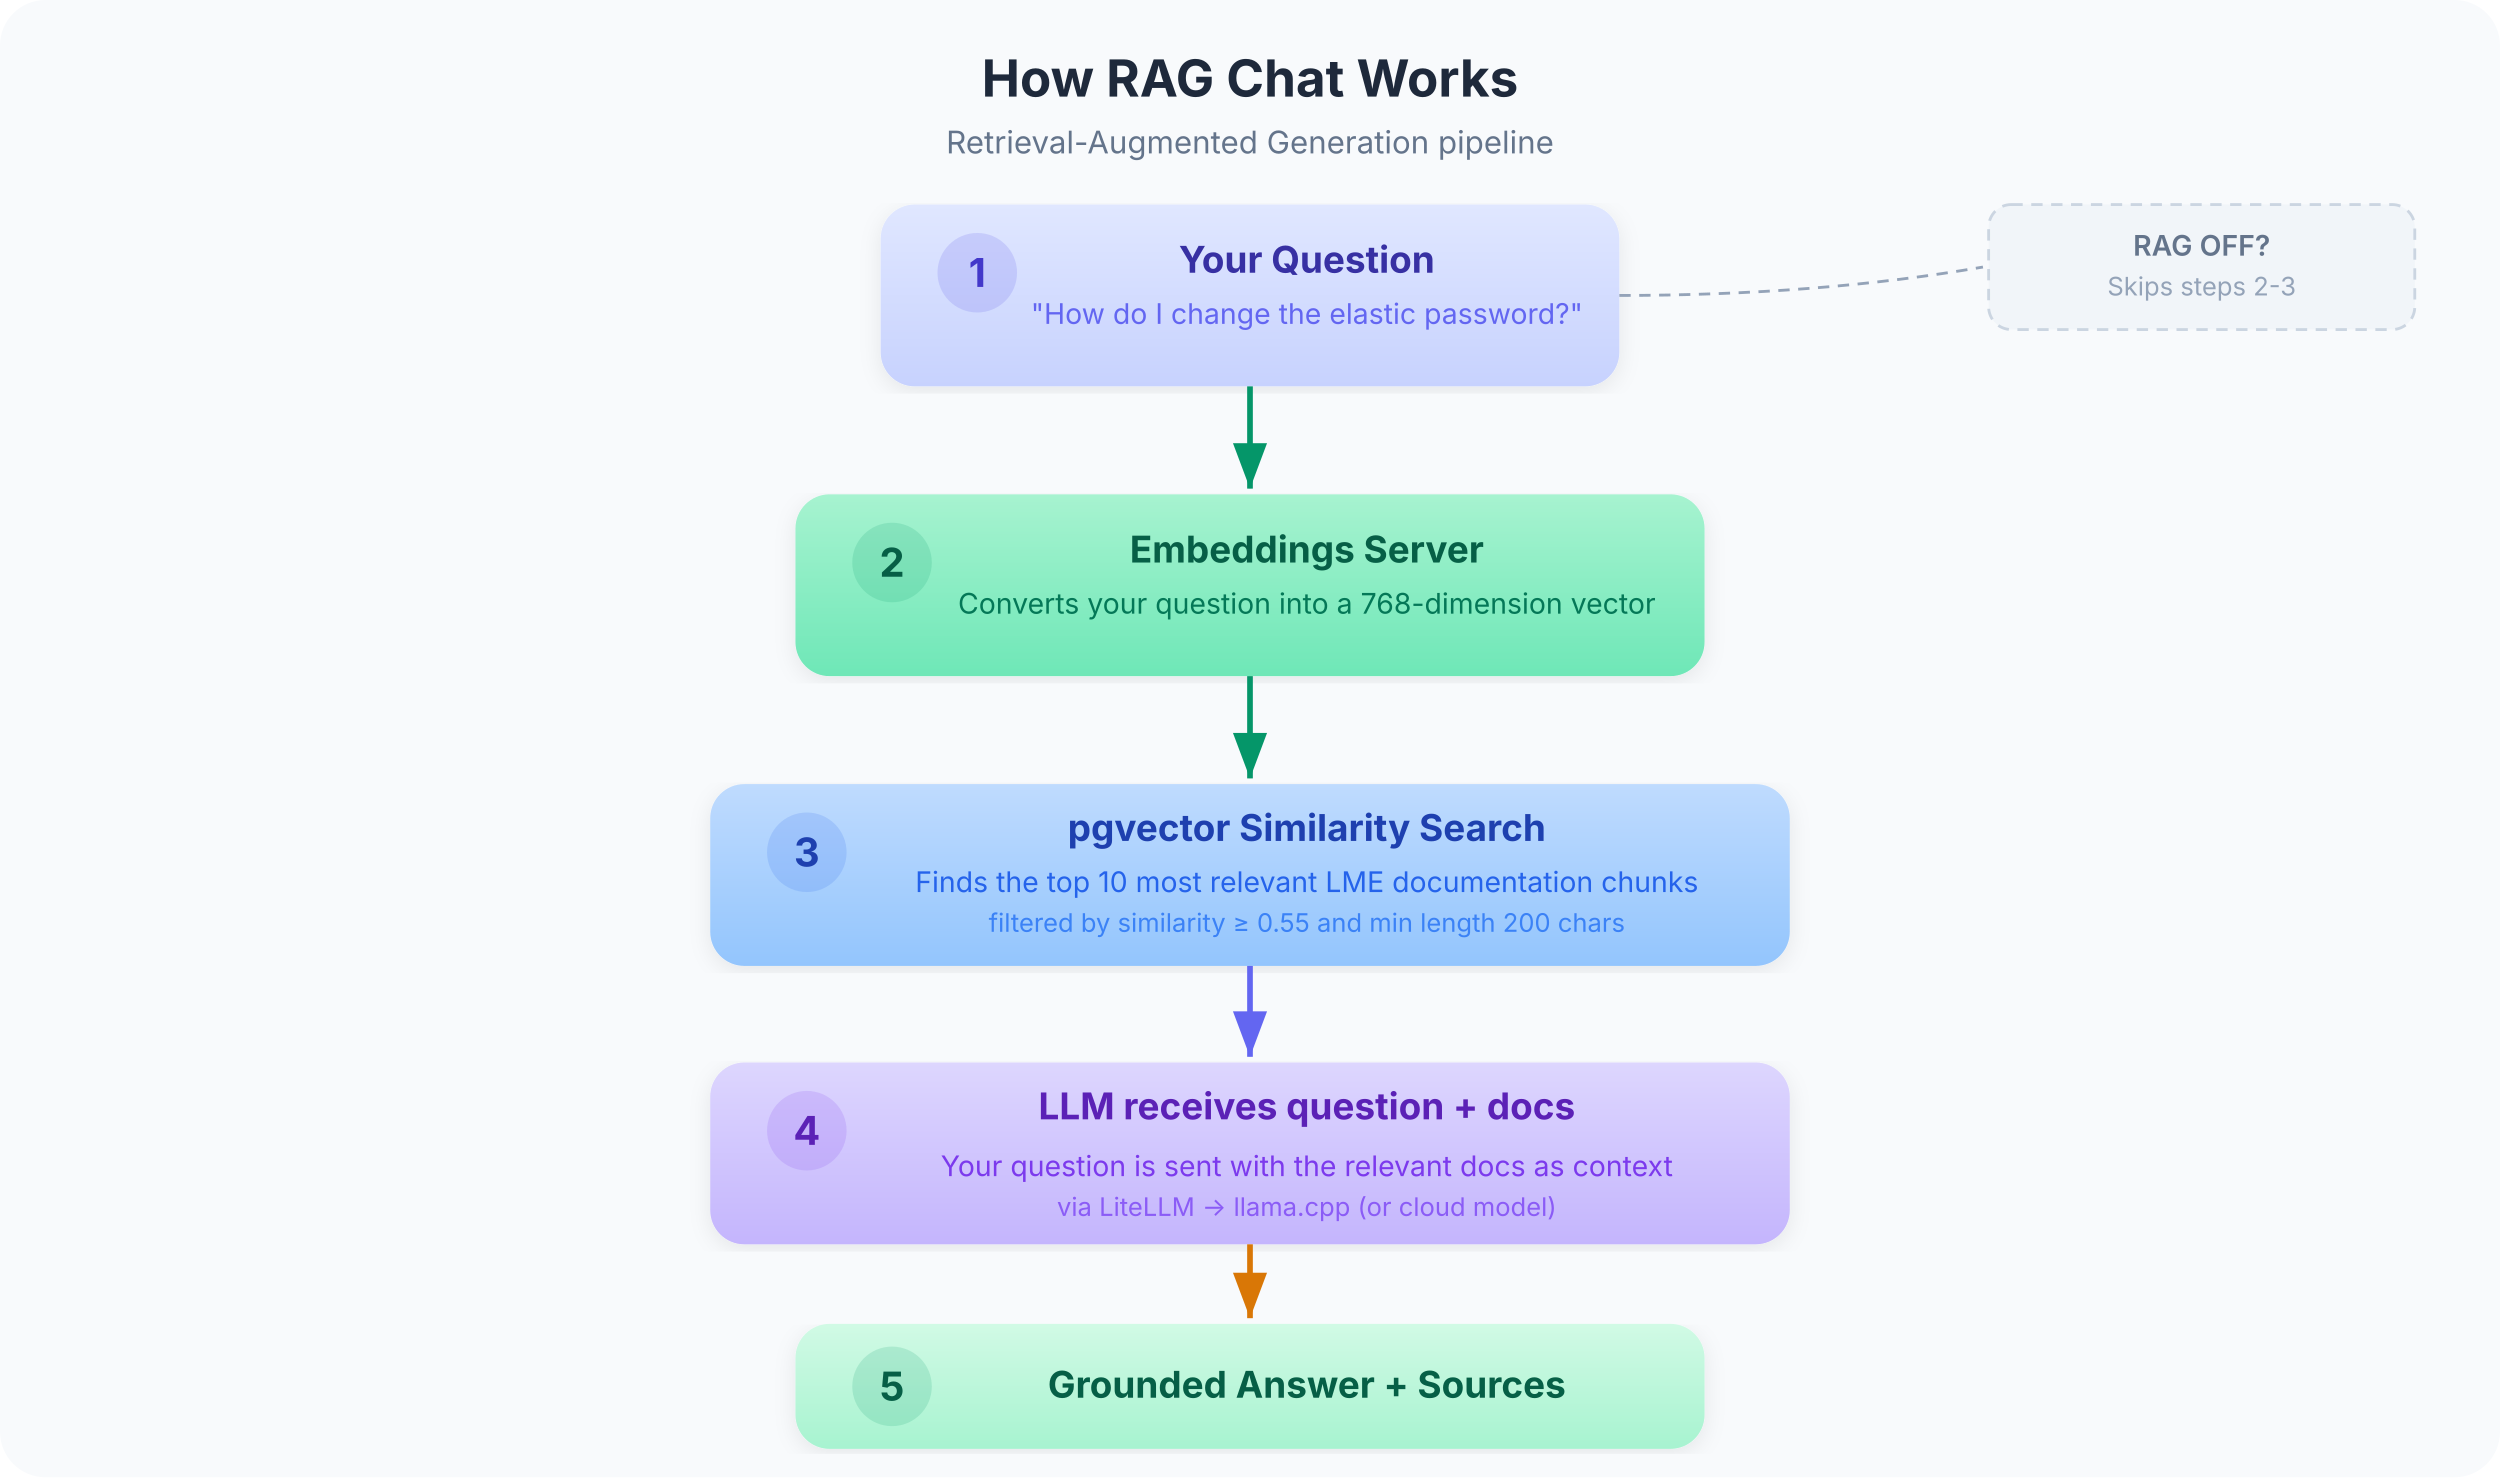
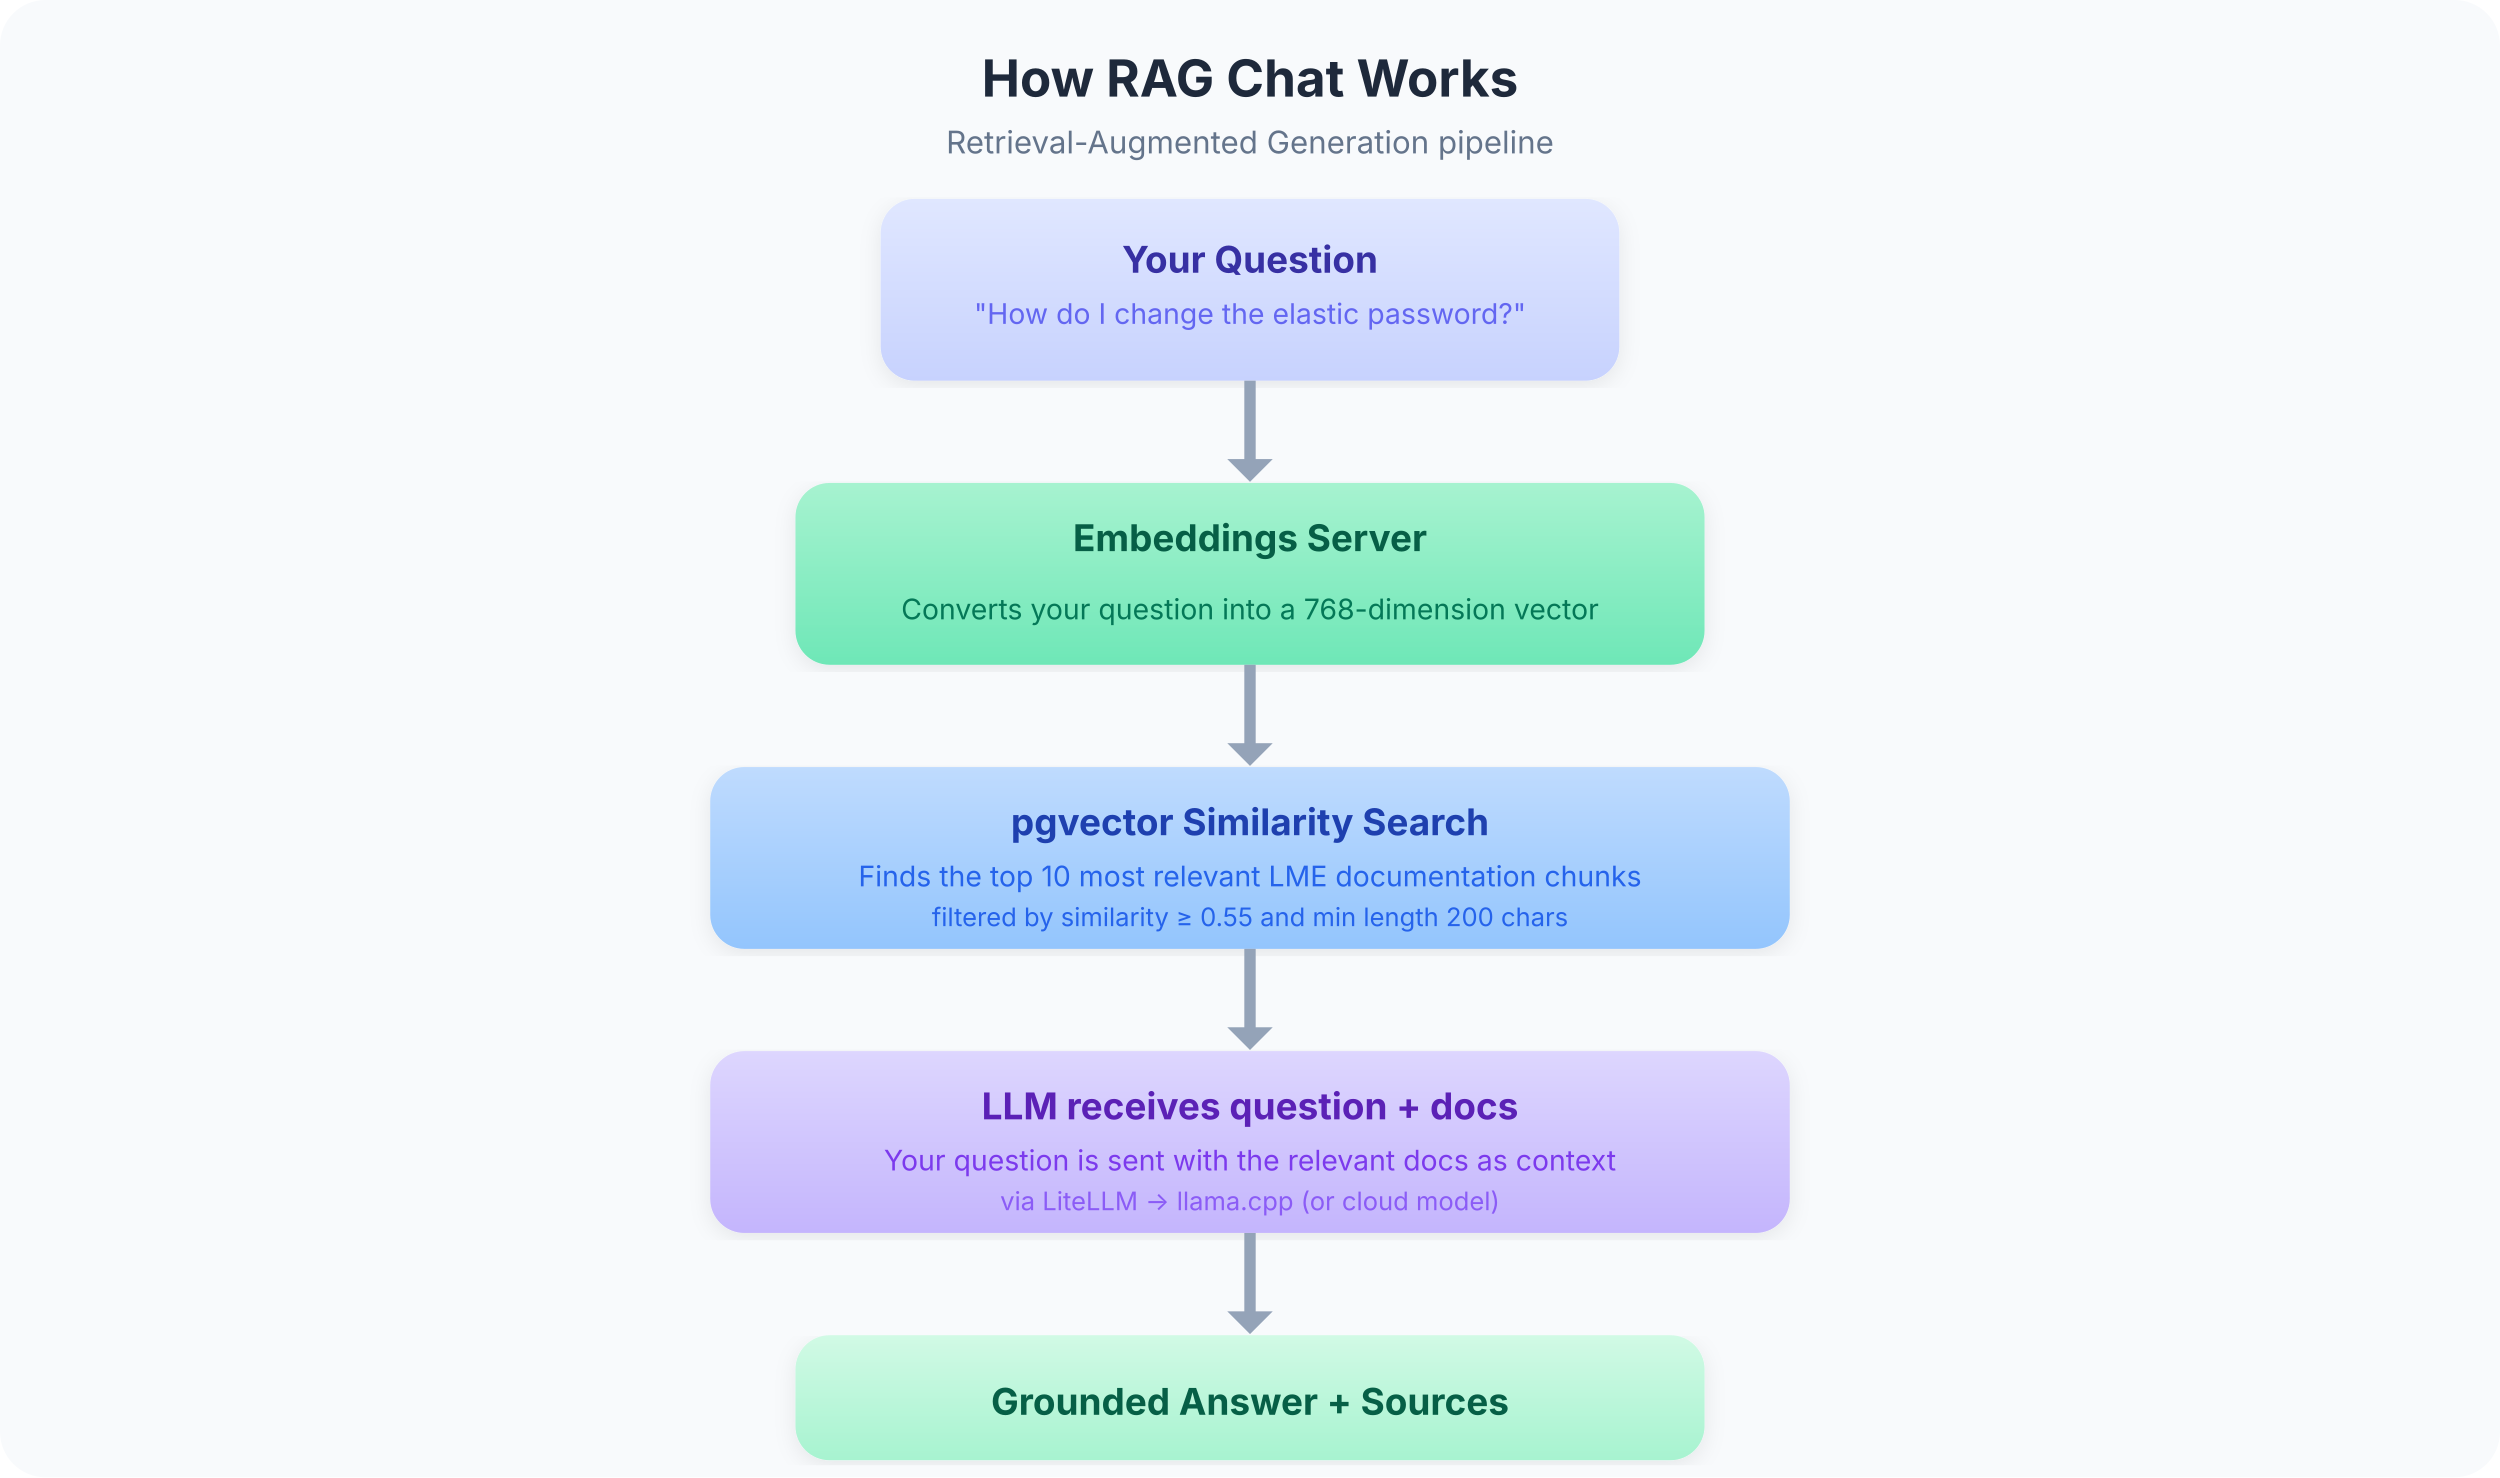
<svg xmlns="http://www.w3.org/2000/svg" viewBox="0 0 880 520" font-family="Inter, -apple-system, BlinkMacSystemFont, 'Segoe UI', Roboto, sans-serif">
  <defs>
    <filter id="shadow" x="-4%" y="-4%" width="108%" height="108%">
      <feDropShadow dx="0" dy="2" stdDeviation="4" flood-color="#000" flood-opacity="0.08" />
    </filter>
-     <marker id="arrow" markerWidth="8" markerHeight="6" refX="8" refY="3" orient="auto">
-       <polygon points="0 0, 8 3, 0 6" fill="#6366F1" />
-     </marker>
-     <marker id="arrowGreen" markerWidth="8" markerHeight="6" refX="8" refY="3" orient="auto">
-       <polygon points="0 0, 8 3, 0 6" fill="#059669" />
-     </marker>
-     <marker id="arrowAmber" markerWidth="8" markerHeight="6" refX="8" refY="3" orient="auto">
-       <polygon points="0 0, 8 3, 0 6" fill="#D97706" />
+     <marker id="arrow" markerWidth="3" markerHeight="4" refX="0.1" refY="2" orient="auto">
+       <path d="M0,0 V4 L2,2 Z" fill="#94A3B8" />
    </marker>
    <linearGradient id="gUser" x1="0" y1="0" x2="0" y2="1">
      <stop offset="0%" stop-color="#E0E7FF" />
      <stop offset="100%" stop-color="#C7D2FE" />
    </linearGradient>
    <linearGradient id="gEmbed" x1="0" y1="0" x2="0" y2="1">
      <stop offset="0%" stop-color="#A7F3D0" />
      <stop offset="100%" stop-color="#6EE7B7" />
    </linearGradient>
    <linearGradient id="gPg" x1="0" y1="0" x2="0" y2="1">
      <stop offset="0%" stop-color="#BFDBFE" />
      <stop offset="100%" stop-color="#93C5FD" />
    </linearGradient>
    <linearGradient id="gLitellm" x1="0" y1="0" x2="0" y2="1">
      <stop offset="0%" stop-color="#DDD6FE" />
      <stop offset="100%" stop-color="#C4B5FD" />
    </linearGradient>
    <linearGradient id="gLlama" x1="0" y1="0" x2="0" y2="1">
      <stop offset="0%" stop-color="#FDE68A" />
      <stop offset="100%" stop-color="#FCD34D" />
    </linearGradient>
    <linearGradient id="gResponse" x1="0" y1="0" x2="0" y2="1">
      <stop offset="0%" stop-color="#D1FAE5" />
      <stop offset="100%" stop-color="#A7F3D0" />
    </linearGradient>
  </defs>
  <rect width="880" height="520" rx="16" fill="#F8FAFC" />
  <text x="440" y="34" text-anchor="middle" font-size="18" font-weight="700" fill="#1E293B">How RAG Chat Works</text>
  <text x="440" y="54" text-anchor="middle" font-size="11" fill="#64748B">Retrieval-Augmented Generation pipeline</text>
-   <rect x="310" y="72" width="260" height="64" rx="12" fill="url(#gUser)" filter="url(#shadow)" />
-   <circle cx="344" cy="96" r="14" fill="#4F46E5" fill-opacity="0.15" />
-   <text x="344" y="101" text-anchor="middle" font-size="14" font-weight="700" fill="#4338CA">1</text>
-   <text x="460" y="96" text-anchor="middle" font-size="13" font-weight="700" fill="#3730A3">Your Question</text>
-   <text x="460" y="114" text-anchor="middle" font-size="10" fill="#6366F1">"How do I change the elastic password?"</text>
-   <line x1="440" y1="136" x2="440" y2="172" stroke="#059669" stroke-width="2" marker-end="url(#arrowGreen)" />
-   <rect x="280" y="174" width="320" height="64" rx="12" fill="url(#gEmbed)" filter="url(#shadow)" />
-   <circle cx="314" cy="198" r="14" fill="#059669" fill-opacity="0.15" />
-   <text x="314" y="203" text-anchor="middle" font-size="14" font-weight="700" fill="#065F46">2</text>
-   <text x="460" y="198" text-anchor="middle" font-size="13" font-weight="700" fill="#065F46">Embeddings Server</text>
-   <text x="460" y="216" text-anchor="middle" font-size="10" fill="#047857">Converts your question into a 768-dimension vector</text>
-   <line x1="440" y1="238" x2="440" y2="274" stroke="#059669" stroke-width="2" marker-end="url(#arrowGreen)" />
-   <rect x="250" y="276" width="380" height="64" rx="12" fill="url(#gPg)" filter="url(#shadow)" />
-   <circle cx="284" cy="300" r="14" fill="#2563EB" fill-opacity="0.15" />
-   <text x="284" y="305" text-anchor="middle" font-size="14" font-weight="700" fill="#1E40AF">3</text>
-   <text x="460" y="296" text-anchor="middle" font-size="13" font-weight="700" fill="#1E40AF">pgvector Similarity Search</text>
-   <text x="460" y="314" text-anchor="middle" font-size="10" fill="#2563EB">Finds the top 10 most relevant LME documentation chunks</text>
-   <text x="460" y="328" text-anchor="middle" font-size="9" fill="#3B82F6">filtered by similarity ≥ 0.55 and min length 200 chars</text>
-   <line x1="440" y1="340" x2="440" y2="372" stroke="#6366F1" stroke-width="2" marker-end="url(#arrow)" />
-   <rect x="250" y="374" width="380" height="64" rx="12" fill="url(#gLitellm)" filter="url(#shadow)" />
-   <circle cx="284" cy="398" r="14" fill="#7C3AED" fill-opacity="0.15" />
-   <text x="284" y="403" text-anchor="middle" font-size="14" font-weight="700" fill="#5B21B6">4</text>
-   <text x="460" y="394" text-anchor="middle" font-size="13" font-weight="700" fill="#5B21B6">LLM receives question + docs</text>
-   <text x="460" y="414" text-anchor="middle" font-size="10" fill="#7C3AED">Your question is sent with the relevant docs as context</text>
-   <text x="460" y="428" text-anchor="middle" font-size="9" fill="#8B5CF6">via LiteLLM → llama.cpp (or cloud model)</text>
-   <line x1="440" y1="438" x2="440" y2="464" stroke="#D97706" stroke-width="2" marker-end="url(#arrowAmber)" />
-   <rect x="280" y="466" width="320" height="44" rx="12" fill="url(#gResponse)" filter="url(#shadow)" />
-   <circle cx="314" cy="488" r="14" fill="#059669" fill-opacity="0.15" />
-   <text x="314" y="493" text-anchor="middle" font-size="14" font-weight="700" fill="#065F46">5</text>
-   <text x="460" y="492" text-anchor="middle" font-size="13" font-weight="700" fill="#065F46">Grounded Answer + Sources</text>
-   <rect x="700" y="72" width="150" height="44" rx="8" fill="#F1F5F9" stroke="#CBD5E1" stroke-width="1" stroke-dasharray="4,3" />
-   <text x="775" y="90" text-anchor="middle" font-size="10" font-weight="600" fill="#64748B">RAG OFF?</text>
-   <text x="775" y="104" text-anchor="middle" font-size="9" fill="#94A3B8">Skips steps 2-3</text>
-   <path d="M 570 104 Q 640 104, 698 94" fill="none" stroke="#94A3B8" stroke-width="1" stroke-dasharray="4,3" />
+   <rect x="310" y="70" width="260" height="64" rx="12" fill="url(#gUser)" filter="url(#shadow)" />
+   <text x="440" y="96" text-anchor="middle" font-size="13" font-weight="700" fill="#3730A3">Your Question</text>
+   <text x="440" y="114" text-anchor="middle" font-size="10" fill="#6366F1">"How do I change the elastic password?"</text>
+   <line x1="440" y1="134" x2="440" y2="162" stroke="#94A3B8" stroke-width="4" marker-end="url(#arrow)" />
+   <rect x="280" y="170" width="320" height="64" rx="12" fill="url(#gEmbed)" filter="url(#shadow)" />
+   <text x="440" y="194" text-anchor="middle" font-size="13" font-weight="700" fill="#065F46">Embeddings Server</text>
+   <text x="440" y="218" text-anchor="middle" font-size="10" fill="#047857">Converts your question into a 768-dimension vector</text>
+   <line x1="440" y1="234" x2="440" y2="262" stroke="#94A3B8" stroke-width="4" marker-end="url(#arrow)" />
+   <rect x="250" y="270" width="380" height="64" rx="12" fill="url(#gPg)" filter="url(#shadow)" />
+   <text x="440" y="294" text-anchor="middle" font-size="13" font-weight="700" fill="#1E40AF">pgvector Similarity Search</text>
+   <text x="440" y="312" text-anchor="middle" font-size="10" fill="#2563EB">Finds the top 10 most relevant LME documentation chunks</text>
+   <text x="440" y="326" text-anchor="middle" font-size="9" fill="#2563EB">filtered by similarity ≥ 0.55 and min length 200 chars</text>
+   <line x1="440" y1="334" x2="440" y2="362" stroke="#94A3B8" stroke-width="4" marker-end="url(#arrow)" />
+   <rect x="250" y="370" width="380" height="64" rx="12" fill="url(#gLitellm)" filter="url(#shadow)" />
+   <text x="440" y="394" text-anchor="middle" font-size="13" font-weight="700" fill="#5B21B6">LLM receives question + docs</text>
+   <text x="440" y="412" text-anchor="middle" font-size="10" fill="#7C3AED">Your question is sent with the relevant docs as context</text>
+   <text x="440" y="426" text-anchor="middle" font-size="9" fill="#8B5CF6">via LiteLLM → llama.cpp (or cloud model)</text>
+   <line x1="440" y1="434" x2="440" y2="462" stroke="#94A3B8" stroke-width="4" marker-end="url(#arrow)" />
+   <rect x="280" y="470" width="320" height="44" rx="12" fill="url(#gResponse)" filter="url(#shadow)" />
+   <text x="440" y="498" text-anchor="middle" font-size="13" font-weight="700" fill="#065F46">Grounded Answer + Sources</text>
</svg>
